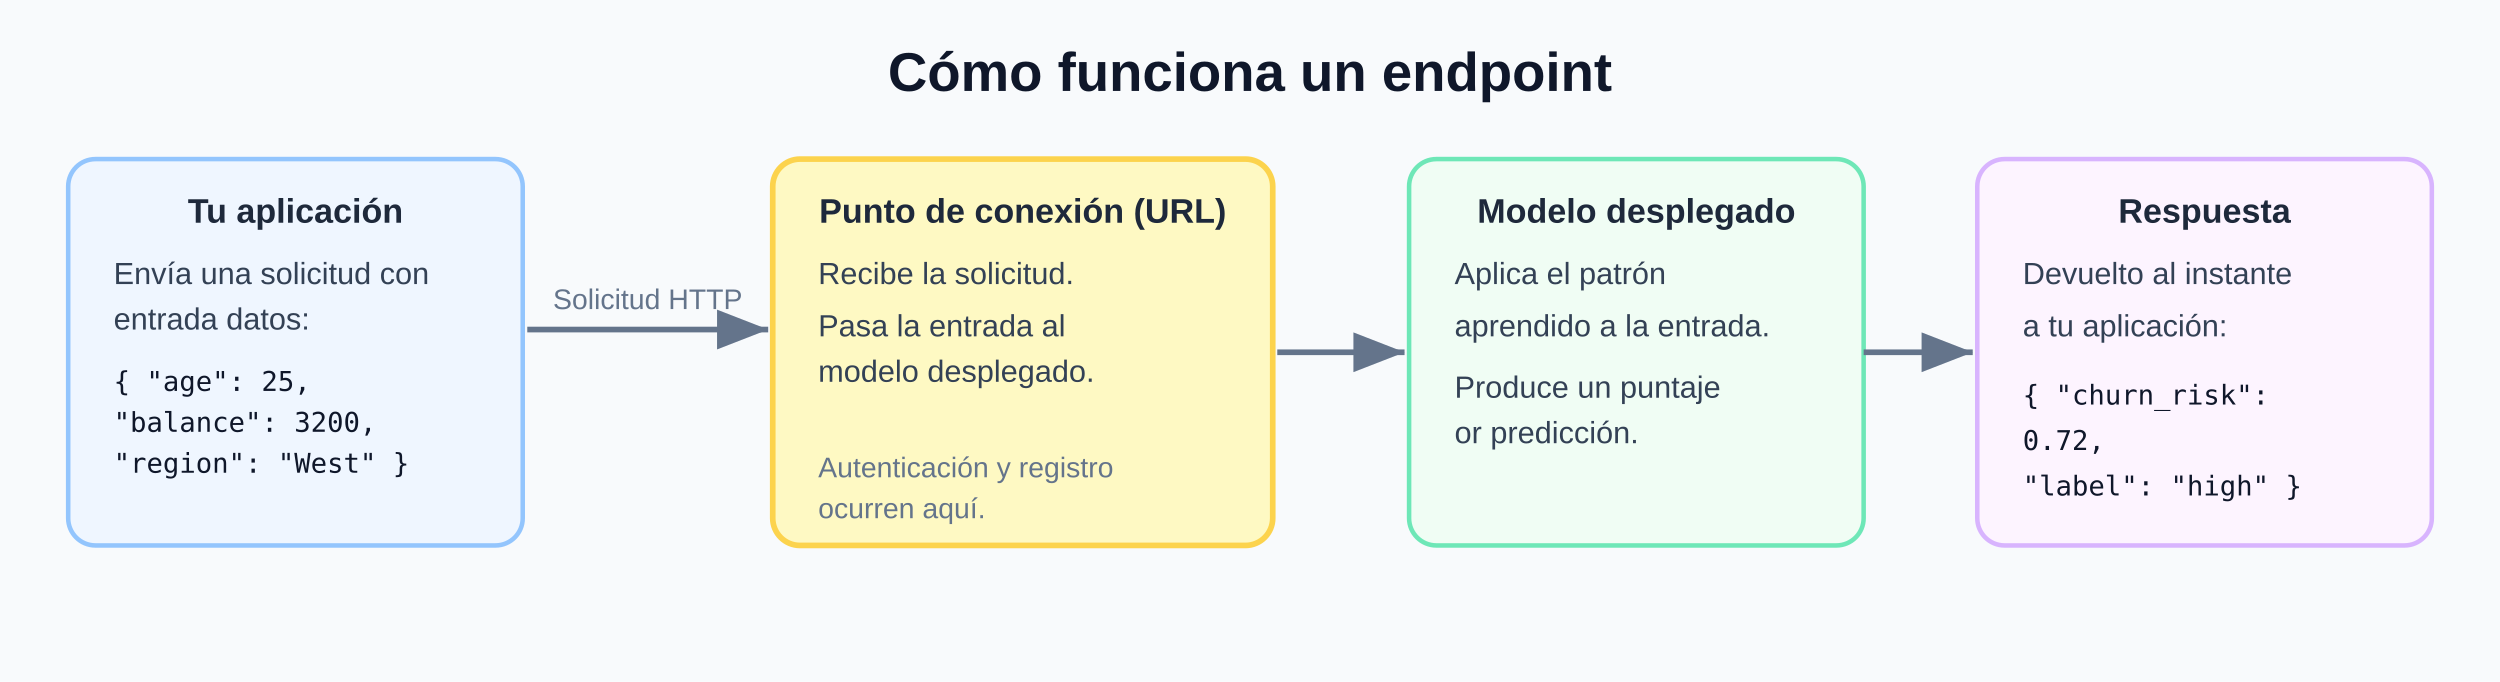
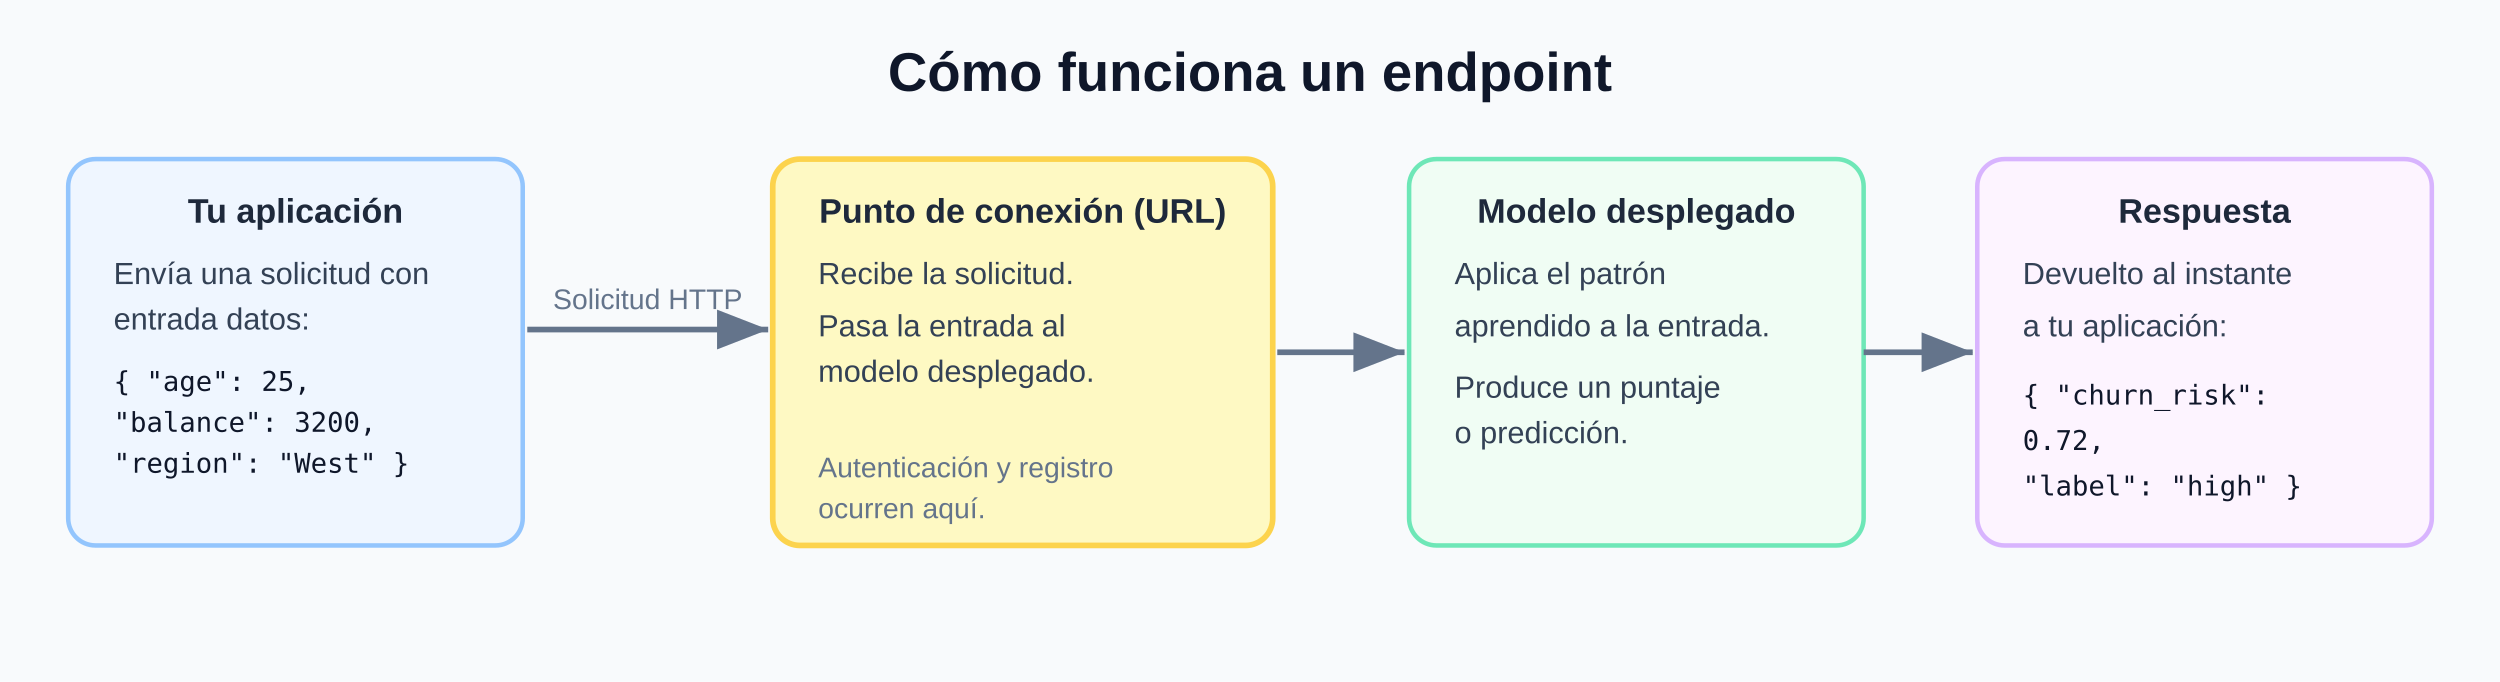
<svg xmlns="http://www.w3.org/2000/svg" width="1100" height="300" viewBox="0 0 1100 300" role="img" aria-labelledby="title">
  <defs>
    <style>
      .bg { fill: #f8fafc; }
      .box-app { fill: #eff6ff; stroke: #93c5fd; stroke-width: 2; }
      .box-ep { fill: #fef9c3; stroke: #fcd34d; stroke-width: 2.5; }
      .box-model { fill: #f0fdf4; stroke: #6ee7b7; stroke-width: 2; }
      .box-resp { fill: #fdf4ff; stroke: #d8b4fe; stroke-width: 2; }
      .h1 { font-family: Segoe UI, Arial, sans-serif; font-size: 24px; font-weight: 700; fill: #0f172a; }
      .h2 { font-family: Segoe UI, Arial, sans-serif; font-size: 15px; font-weight: 700; fill: #1e293b; }
      .body { font-family: Segoe UI, Arial, sans-serif; font-size: 13.5px; fill: #334155; }
      .small { font-family: Segoe UI, Arial, sans-serif; font-size: 12.5px; fill: #64748b; }
      .code { font-family: Consolas, monospace; font-size: 12px; fill: #0f172a; }
      .arrow { stroke: #64748b; stroke-width: 2.5; fill: none; marker-end: url(#arrep); }
      .arrow-back { stroke: #a78bfa; stroke-width: 2; fill: none; marker-end: url(#arrepb); stroke-dasharray: 6 4; }
    </style>
    <marker id="arrep" markerWidth="9" markerHeight="7" refX="9" refY="3.5" orient="auto">
      <polygon fill="#64748b" points="0 0, 9 3.5, 0 7" />
    </marker>
    <marker id="arrepb" markerWidth="9" markerHeight="7" refX="9" refY="3.5" orient="auto">
      <polygon fill="#a78bfa" points="0 0, 9 3.5, 0 7" />
    </marker>
  </defs>
  <rect class="bg" x="0" y="0" width="1100" height="300" />
  <text class="h1" x="550" y="40" text-anchor="middle">Cómo funciona un endpoint</text>
  <rect class="box-app" x="30" y="70" width="200" height="170" rx="12" />
  <text class="h2" x="130" y="98" text-anchor="middle" fill="#1e40af">Tu aplicación</text>
  <text class="body" x="50" y="125">Envía una solicitud con</text>
  <text class="body" x="50" y="145">entrada datos:</text>
  <text class="code" x="50" y="172">{ "age": 25,</text>
  <text class="code" x="50" y="190"> "balance": 3200,</text>
  <text class="code" x="50" y="208"> "region": "West" }</text>
  <line class="arrow" x1="232" y1="145" x2="338" y2="145" />
  <text class="small" x="285" y="136" text-anchor="middle">Solicitud HTTP</text>
  <rect class="box-ep" x="340" y="70" width="220" height="170" rx="12" />
  <text class="h2" x="450" y="98" text-anchor="middle" fill="#92400e">Punto de conexión (URL)</text>
  <text class="body" x="360" y="125">Recibe la solicitud.</text>
  <text class="body" x="360" y="148">Pasa la entrada al</text>
  <text class="body" x="360" y="168">modelo desplegado.</text>
  <text class="small" x="360" y="210">Autenticación y registro</text>
  <text class="small" x="360" y="228">ocurren aquí.</text>
  <line class="arrow" x1="562" y1="155" x2="618" y2="155" />
  <rect class="box-model" x="620" y="70" width="200" height="170" rx="12" />
  <text class="h2" x="720" y="98" text-anchor="middle" fill="#166534">Modelo desplegado</text>
  <text class="body" x="640" y="125">Aplica el patrón</text>
  <text class="body" x="640" y="148">aprendido a la entrada.</text>
  <text class="body" x="640" y="175">Produce un puntaje</text>
-   <text class="body" x="640" y="195">or predicción.</text>
+   <text class="body" x="640" y="195">o predicción.</text>
  <line class="arrow" x1="820" y1="155" x2="868" y2="155" />
  <rect class="box-resp" x="870" y="70" width="200" height="170" rx="12" />
  <text class="h2" x="970" y="98" text-anchor="middle" fill="#6b21a8">Respuesta</text>
  <text class="body" x="890" y="125">Devuelto al instante</text>
  <text class="body" x="890" y="148">a tu aplicación:</text>
  <text class="code" x="890" y="178">{ "churn_risk":</text>
  <text class="code" x="890" y="198"> 0.72,</text>
  <text class="code" x="890" y="218"> "label": "high" }</text>
</svg>
